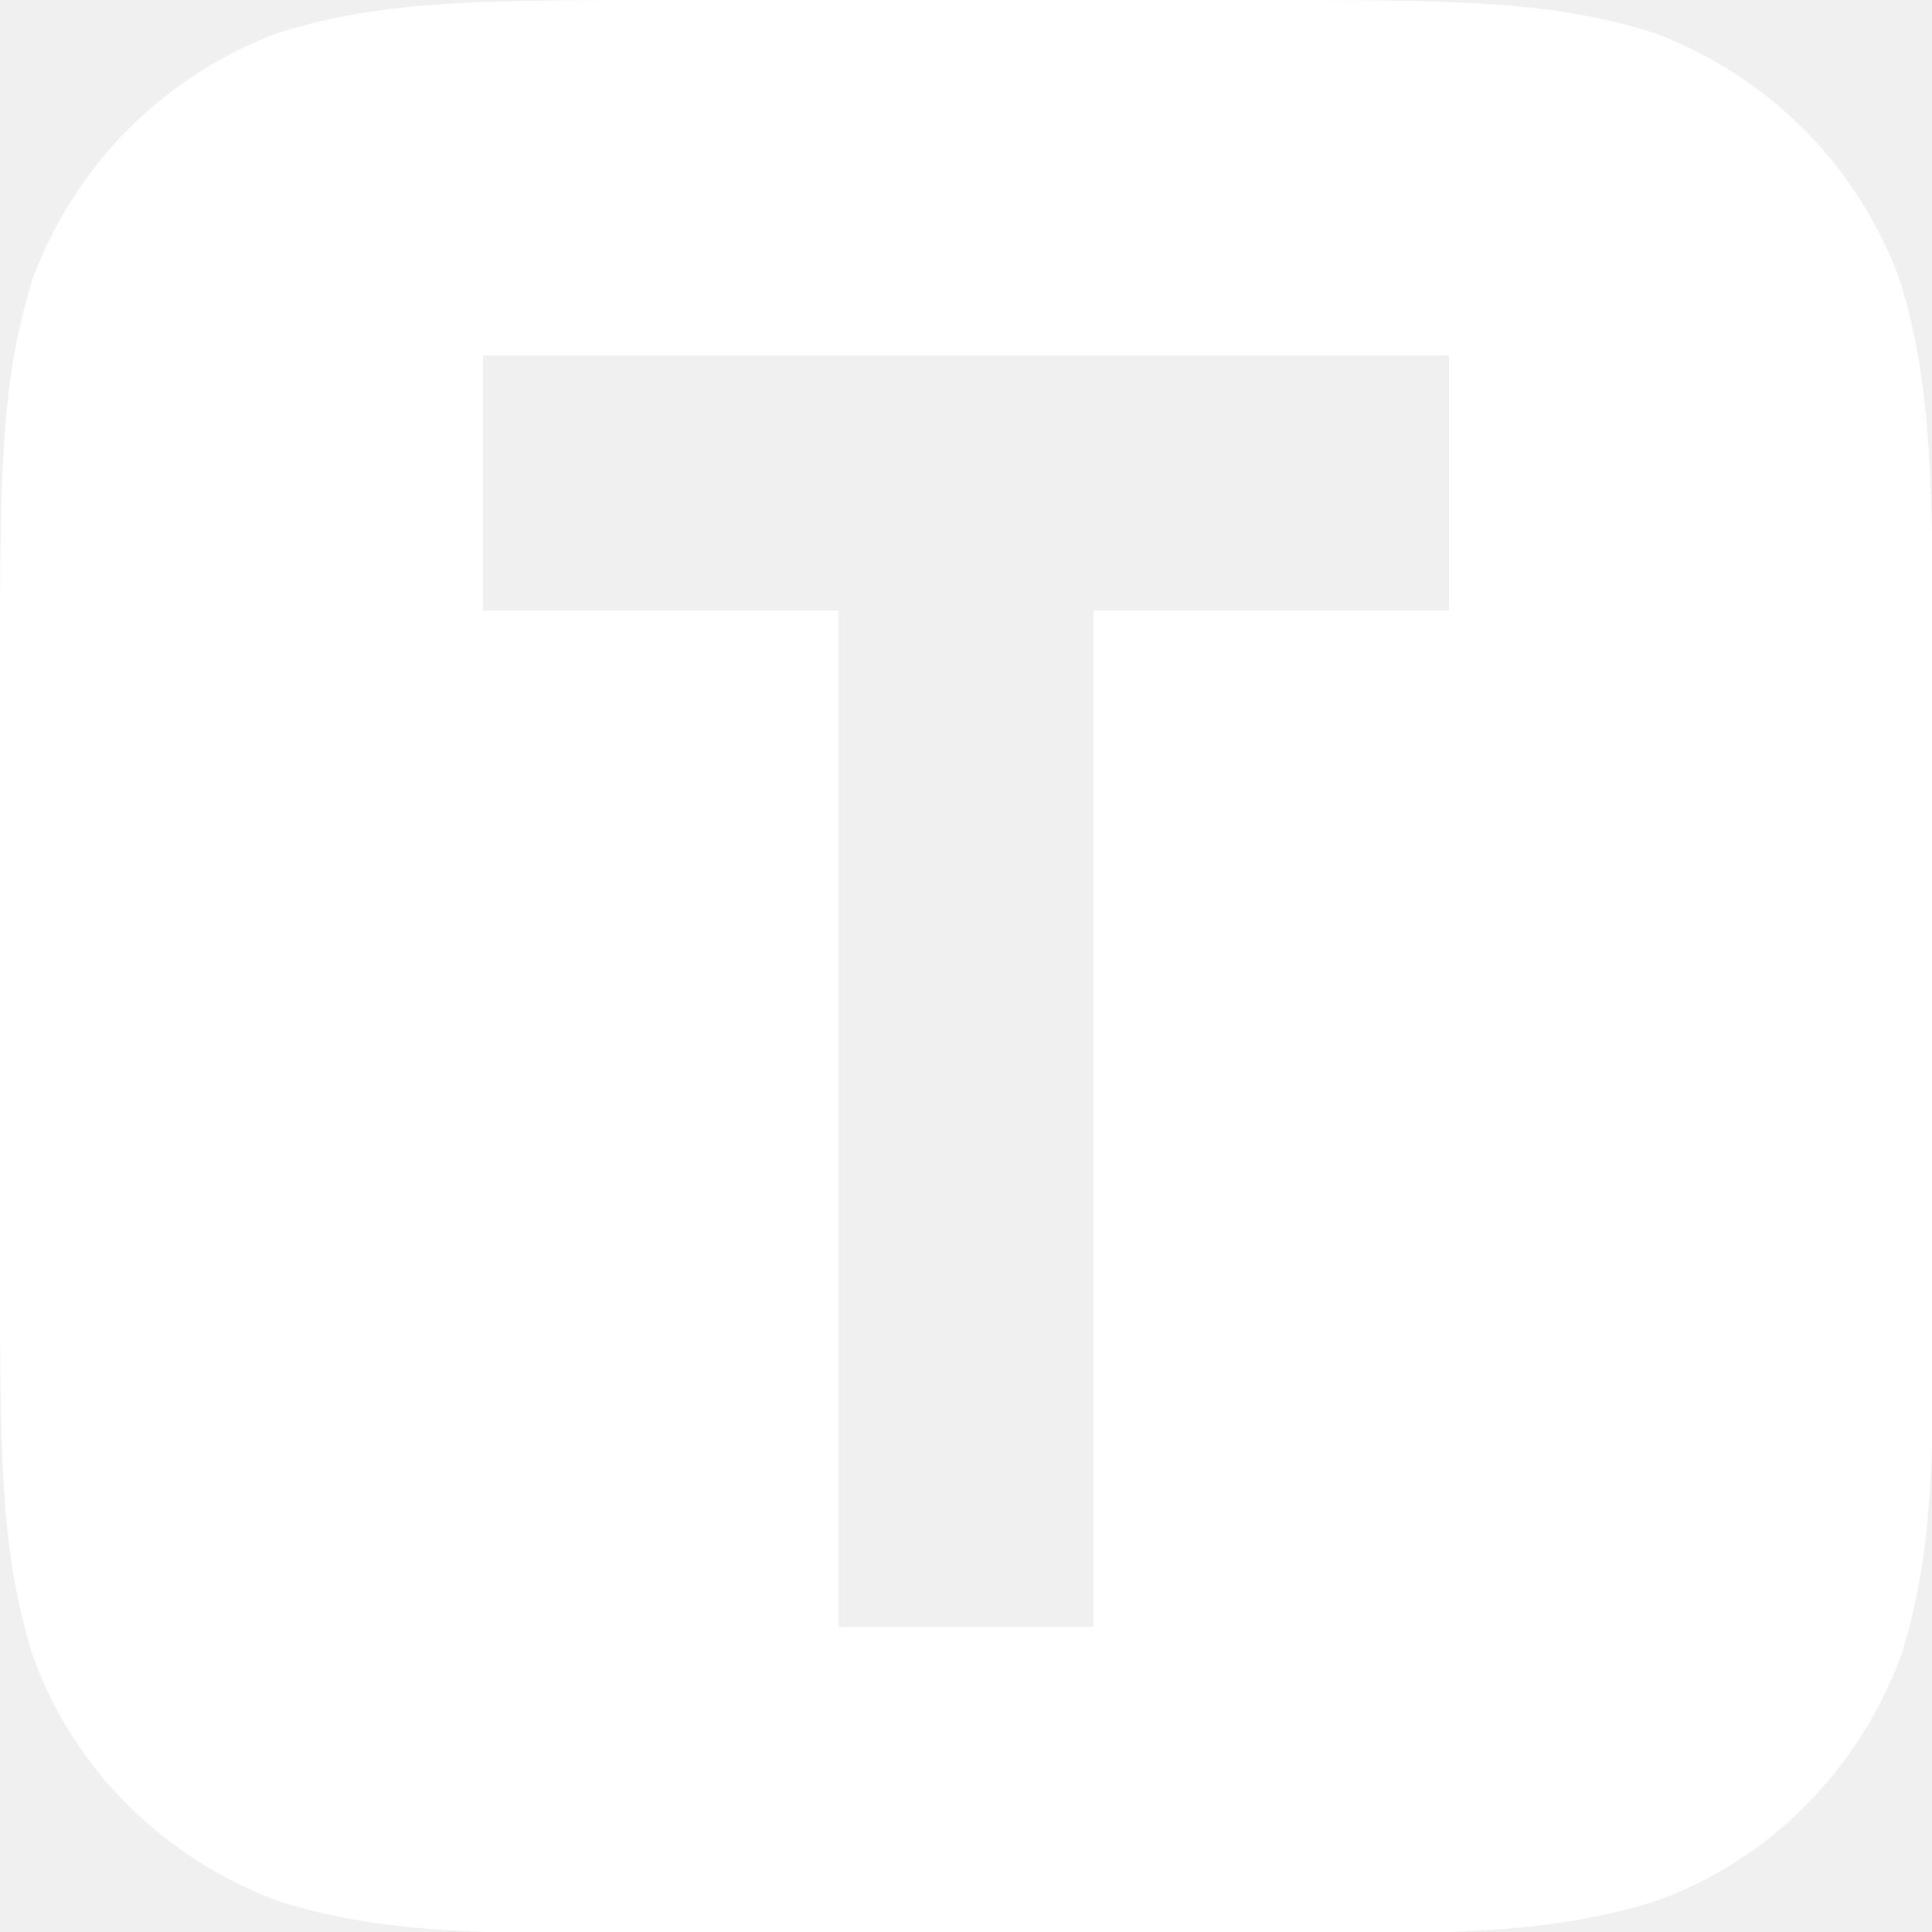
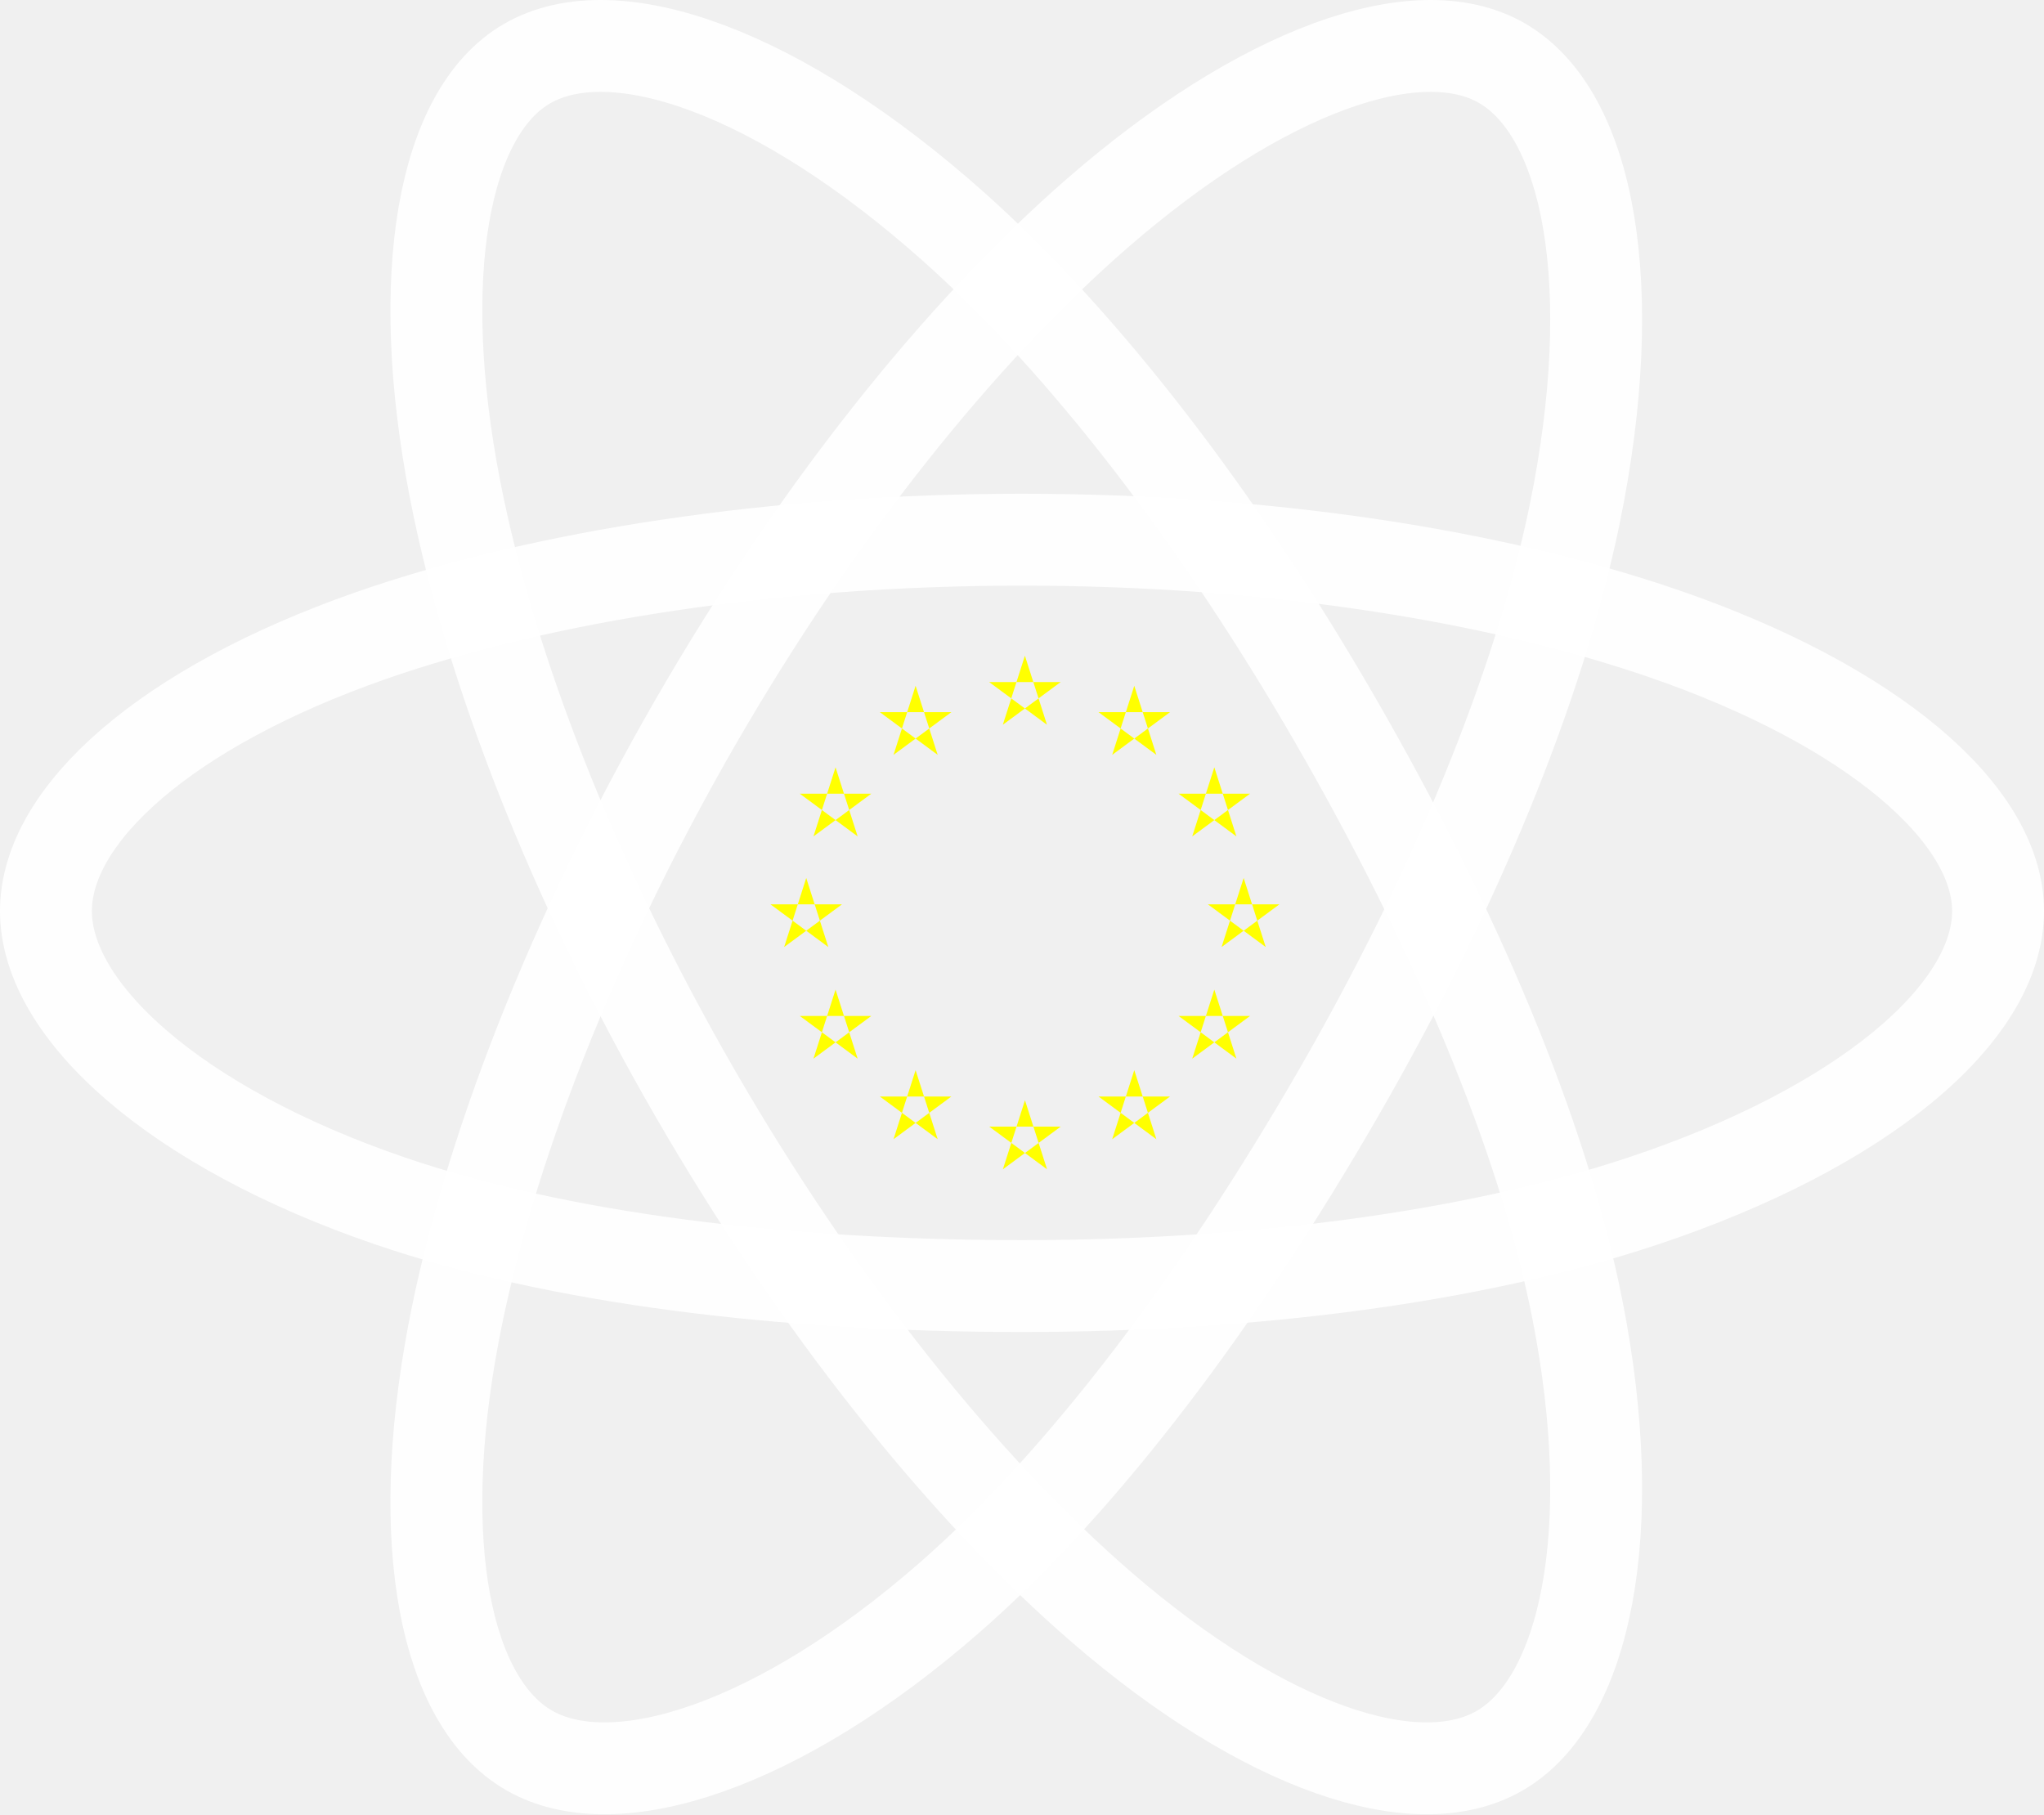
- <svg xmlns="http://www.w3.org/2000/svg" version="1.1" id="Layer_1" x="0px" y="0px" viewBox="0 0 100 100" enable-background="new 0 0 100 100" xml:space="preserve">
-   <rect x="-256.1" y="-171" display="none" fill="#E5E5E5" width="612.3" height="440.8" />
-   <g>
-     <g>
-       <path fill="#FFFFFF" d="M98.3,14.4C96.1,8.5,91.5,3.9,85.6,1.7C80.2,0,75.2,0,65.1,0H34.9c-10,0-15.1,0-20.5,1.7    C8.5,3.9,3.9,8.5,1.7,14.4C0,19.8,0,24.8,0,34.9v30.3c0,10,0,15.1,1.7,20.5c2.1,5.9,6.8,10.5,12.7,12.7c5.4,1.7,10.4,1.7,20.5,1.7    h30.3c10,0,15.1,0,20.5-1.7c5.9-2.1,10.5-6.8,12.7-12.7c1.7-5.4,1.7-10.4,1.7-20.5V34.9C100,24.8,100,19.8,98.3,14.4z M75,31.6    H56.6v52.6H43.4V31.6H25V18.4h50V31.6z" />
+ <svg xmlns="http://www.w3.org/2000/svg" width="178px" height="158px" viewBox="0 0 178 158" version="1.1">
+   <defs />
+   <g id="iOS" stroke="none" stroke-width="1" fill="none" fill-rule="evenodd">
+     <g id="1.1-Start-QR" transform="translate(-286, -181)">
+       <g id="react-europe" transform="translate(286, 181)">
+         <path d="M89,47 C110.291,47 130.07,50.065 144.984,55.214 C162.952,61.419 174,70.825 174,79.341 C174,88.217 162.291,98.208 142.996,104.621 C128.407,109.469 109.211,112 89,112 C68.278,112 48.656,109.624 33.907,104.567 C15.242,98.168 4,88.047 4,79.341 C4,70.894 14.548,61.561 32.264,55.366 C47.233,50.131 67.501,47 89,47 L89,47 Z" id="path3779" stroke-opacity="0.941" stroke="#FFFFFF" stroke-width="8" />
+         <path d="M60.565,62.892 C71.175,44.489 83.672,28.916 95.541,18.585 C109.841,6.138 123.45,1.263 130.787,5.495 C138.433,9.905 141.206,24.991 137.115,44.855 C134.021,59.874 126.635,77.723 116.563,95.193 C106.236,113.103 94.411,128.883 82.704,139.118 C67.889,152.071 53.567,156.758 46.067,152.432 C38.79,148.234 36.006,134.48 39.498,116.088 C42.448,100.549 49.851,81.475 60.565,62.892 L60.565,62.892 Z" id="path3781" stroke-opacity="0.941" stroke="#FFFFFF" stroke-width="8" />
+         <path d="M60.488,95.131 C49.875,76.733 42.647,58.113 39.634,42.658 C36.003,24.037 38.57,9.8 45.88,5.552 C53.499,1.126 67.912,6.261 83.033,19.736 C94.467,29.924 106.207,45.25 116.282,62.715 C126.61,80.621 134.352,98.761 137.363,114.029 C141.174,133.348 138.089,148.11 130.617,152.452 C123.366,156.665 110.097,152.204 95.948,139.985 C83.994,129.661 71.204,113.709 60.488,95.131 L60.488,95.131 Z" id="path3783" stroke-opacity="0.941" stroke="#FFFFFF" stroke-width="8" />
+         <g id="layer1" transform="translate(67, 57)" fill="#FFFF00">
+           <path d="M28.665,38.494 L34.89,38.494 L29.854,42.212 L31.777,36.196 L33.701,42.212 L28.665,38.494 Z" id="path3039" />
+           <path d="M35.636,31.478 L41.86,31.478 L36.825,35.196 L38.748,29.181 L40.672,35.196 L35.636,31.478 Z" id="path3041" />
+           <path d="M15.847,38.494 L9.622,38.494 L14.658,42.212 L12.734,36.196 L10.811,42.212 L15.847,38.494 Z" id="path3063" />
+           <path d="M8.876,31.478 L2.651,31.478 L7.687,35.196 L5.763,29.181 L3.84,35.196 L8.876,31.478 Z" id="path3065" />
+           <path d="M25.371,41.114 L19.147,41.114 L24.182,44.832 L22.259,38.817 L20.335,44.832 L25.371,41.114 Z" id="path3069" />
+           <path d="M15.847,5.022 L9.622,5.022 L14.658,8.74 L12.734,2.724 L10.811,8.74 L15.847,5.022 Z" id="path3051" />
+           <path d="M8.876,12.122 L2.651,12.122 L7.687,15.84 L5.763,9.824 L3.84,15.84 L8.876,12.122 Z" id="path3053" />
+           <path d="M6.322,21.758 L0.097,21.758 L5.133,25.476 L3.21,19.46 L1.286,25.476 L6.322,21.758 Z" id="path3055" />
+           <path d="M28.665,5.022 L34.89,5.022 L29.854,8.74 L31.777,2.724 L33.701,8.74 L28.665,5.022 Z" id="path3014" />
+           <path d="M35.636,12.122 L41.86,12.122 L36.825,15.84 L38.748,9.824 L40.672,15.84 L35.636,12.122 Z" id="path3016" />
+           <path d="M38.19,21.758 L44.414,21.758 L39.379,25.476 L41.302,19.46 L43.225,25.476 L38.19,21.758 Z" id="path3018" />
+           <path d="M19.141,2.401 L25.365,2.401 L20.329,6.119 L22.253,0.104 L24.176,6.119 L19.141,2.401 Z" id="path3020" />
+         </g>
+       </g>
    </g>
  </g>
-   <g display="none">
-     <path display="inline" fill="#FFFFFF" d="M4,123.7V114H0.5v-1.2h8.3v1.2H5.3v9.7H4z" />
-     <path display="inline" fill="#FFFFFF" d="M8.2,119.8c0-2.3,1.5-4.1,3.9-4.1s3.9,1.8,3.9,4.1c0,2.3-1.5,4.1-3.9,4.1   S8.2,122.1,8.2,119.8z M14.7,119.8c0-1.6-0.9-3-2.6-3s-2.6,1.4-2.6,3c0,1.6,0.9,3,2.6,3S14.7,121.4,14.7,119.8z" />
-     <path display="inline" fill="#FFFFFF" d="M23.3,123.7v-1.1c-0.6,0.7-1.6,1.3-2.8,1.3c-1.6,0-2.5-0.8-2.5-2.5v-5.6h1.2v5.2   c0,1.4,0.7,1.8,1.8,1.8c0.9,0,1.9-0.6,2.3-1.2v-5.8h1.2v7.9H23.3z" />
-     <path display="inline" fill="#FFFFFF" d="M26.5,119.8c0-2.3,1.6-4.1,3.9-4.1c1.4,0,2.3,0.6,2.9,1.4l-0.8,0.7c-0.5-0.7-1.2-1-2-1   c-1.7,0-2.7,1.3-2.7,3s1.1,3,2.7,3c0.8,0,1.5-0.3,2-1l0.8,0.8c-0.6,0.8-1.5,1.4-2.9,1.4C28.1,123.9,26.5,122.1,26.5,119.8z" />
-     <path display="inline" fill="#FFFFFF" d="M40.4,123.7v-5.2c0-1.4-0.7-1.8-1.8-1.8c-0.9,0-1.9,0.6-2.3,1.2v5.8h-1.2v-10.9h1.2v4.1   c0.5-0.7,1.6-1.3,2.8-1.3c1.6,0,2.5,0.8,2.5,2.5v5.6H40.4z" />
-     <path display="inline" fill="#FFFFFF" d="M43.4,122.7l0.6-0.9c0.5,0.6,1.5,1.1,2.6,1.1c1.2,0,1.9-0.6,1.9-1.4   c0-1.9-4.9-0.7-4.9-3.7c0-1.2,1-2.3,2.9-2.3c1.4,0,2.3,0.5,2.9,1.1l-0.6,0.8c-0.5-0.6-1.3-1-2.3-1c-1.1,0-1.7,0.5-1.7,1.2   c0,1.7,4.9,0.6,4.9,3.7c0,1.3-1.1,2.4-3.1,2.4C45.2,123.9,44.2,123.5,43.4,122.7z" />
-     <path display="inline" fill="#FFFFFF" d="M51.9,122.1v-5.2h-1.3v-1.1h1.3v-2.2h1.2v2.2h1.6v1.1h-1.6v4.9c0,0.6,0.3,1,0.8,1   c0.4,0,0.7-0.2,0.8-0.3l0.4,0.9c-0.3,0.3-0.8,0.5-1.5,0.5C52.5,123.9,51.9,123.3,51.9,122.1z" />
-     <path display="inline" fill="#FFFFFF" d="M56,119.8c0-2.3,1.5-4.1,3.9-4.1s3.9,1.8,3.9,4.1c0,2.3-1.5,4.1-3.9,4.1   S56,122.1,56,119.8z M62.5,119.8c0-1.6-0.9-3-2.6-3c-1.7,0-2.6,1.4-2.6,3c0,1.6,0.9,3,2.6,3C61.5,122.8,62.5,121.4,62.5,119.8z" />
-     <path display="inline" fill="#FFFFFF" d="M71.1,123.7v-5.2c0-1.4-0.7-1.8-1.8-1.8c-1,0-1.9,0.6-2.3,1.2v5.8h-1.2v-7.9H67v1.1   c0.6-0.7,1.6-1.3,2.8-1.3c1.6,0,2.5,0.8,2.5,2.5v5.5H71.1z" />
-     <path display="inline" fill="#FFFFFF" d="M74.3,119.8c0-2.3,1.6-4.1,3.9-4.1c2.4,0,3.8,1.9,3.8,4.2v0.3h-6.4   c0.1,1.5,1.1,2.7,2.8,2.7c0.9,0,1.8-0.4,2.4-1l0.6,0.8c-0.8,0.8-1.9,1.2-3.1,1.2C76,123.9,74.3,122.2,74.3,119.8z M78.2,116.7   c-1.7,0-2.5,1.4-2.6,2.6h5.2C80.7,118.1,79.9,116.7,78.2,116.7z" />
-     <path display="inline" fill="#FFFFFF" d="M82.9,122.7l0.7-1c0.5,0.6,1.1,1.1,2,1.1c1.3,0,2.2-0.9,2.2-2.3v-7.6h1.4v7.6   c0,2.3-1.5,3.5-3.5,3.5C84.6,123.9,83.6,123.5,82.9,122.7z" />
-     <path display="inline" fill="#FFFFFF" d="M91.1,122.2l0.8-1c0.7,0.8,1.9,1.6,3.4,1.6c1.9,0,2.6-1,2.6-1.9c0-2.8-6.4-1.2-6.4-5.1   c0-1.8,1.6-3,3.8-3c1.6,0,2.9,0.6,3.8,1.5l-0.8,1c-0.8-0.9-2-1.3-3.1-1.3c-1.3,0-2.2,0.7-2.2,1.7c0,2.4,6.4,1,6.4,5.1   c0,1.6-1.1,3.2-4,3.2C93.4,123.9,92,123.2,91.1,122.2z" />
-   </g>
-   <g>
- </g>
-   <g>
- </g>
-   <g>
- </g>
-   <g>
- </g>
-   <g>
- </g>
-   <g>
- </g>
</svg>
